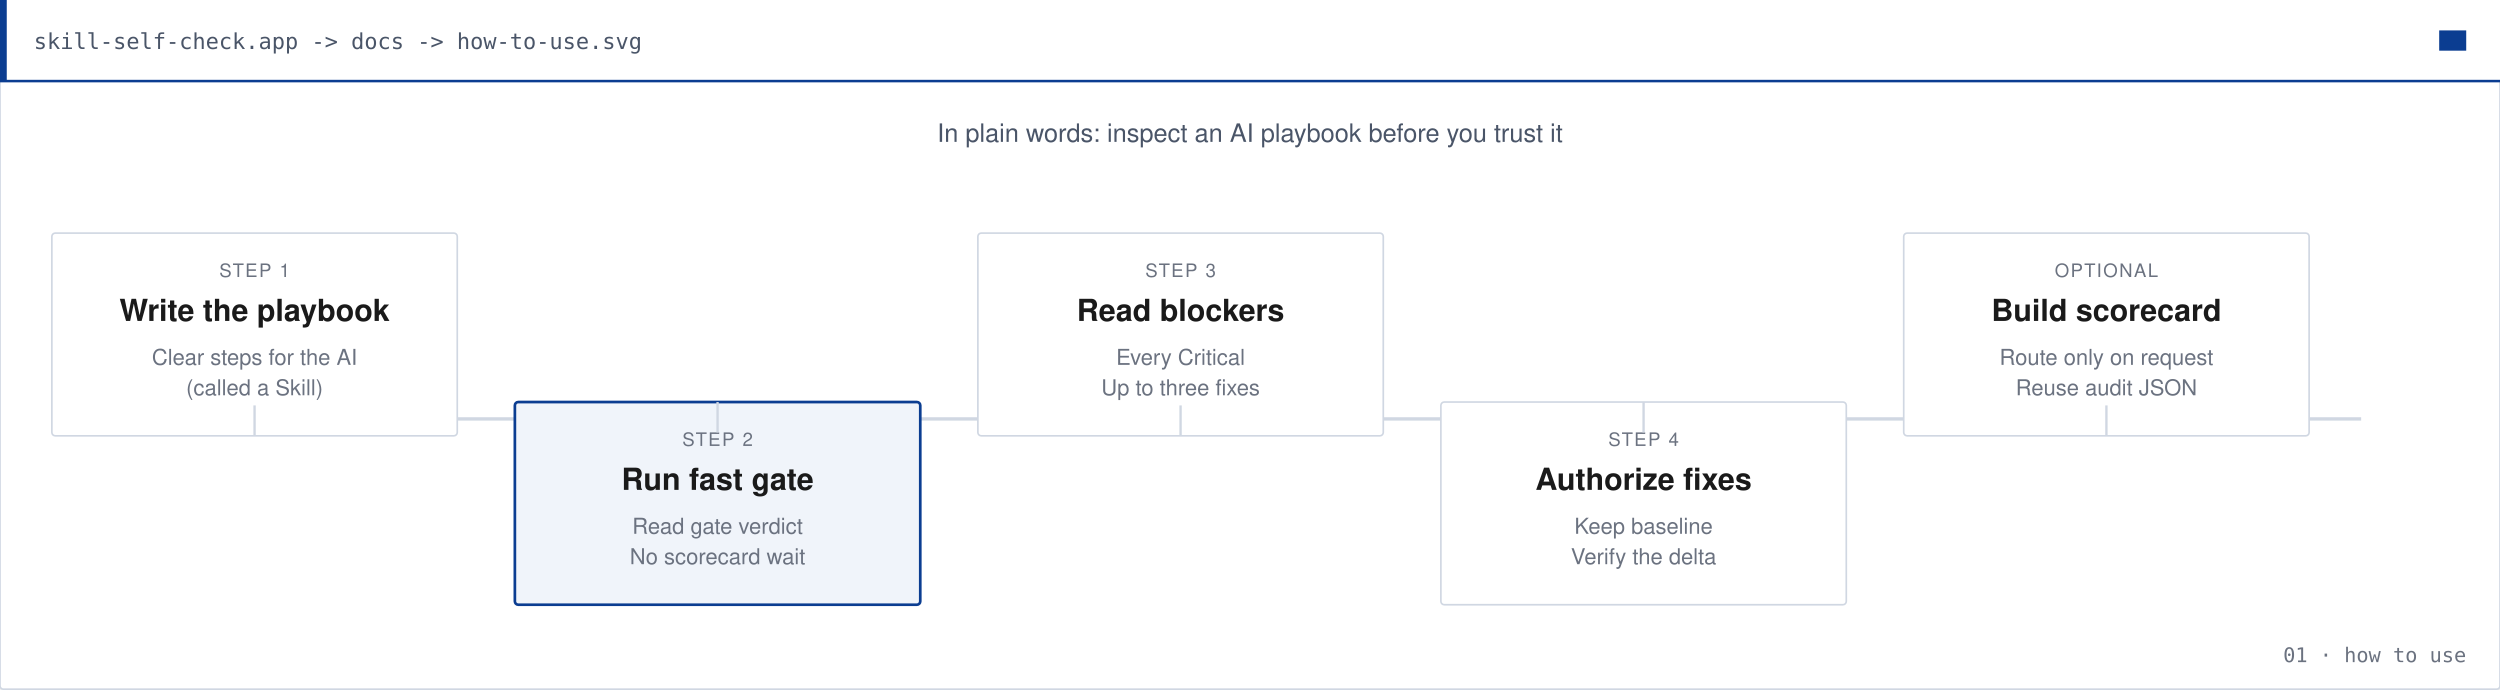
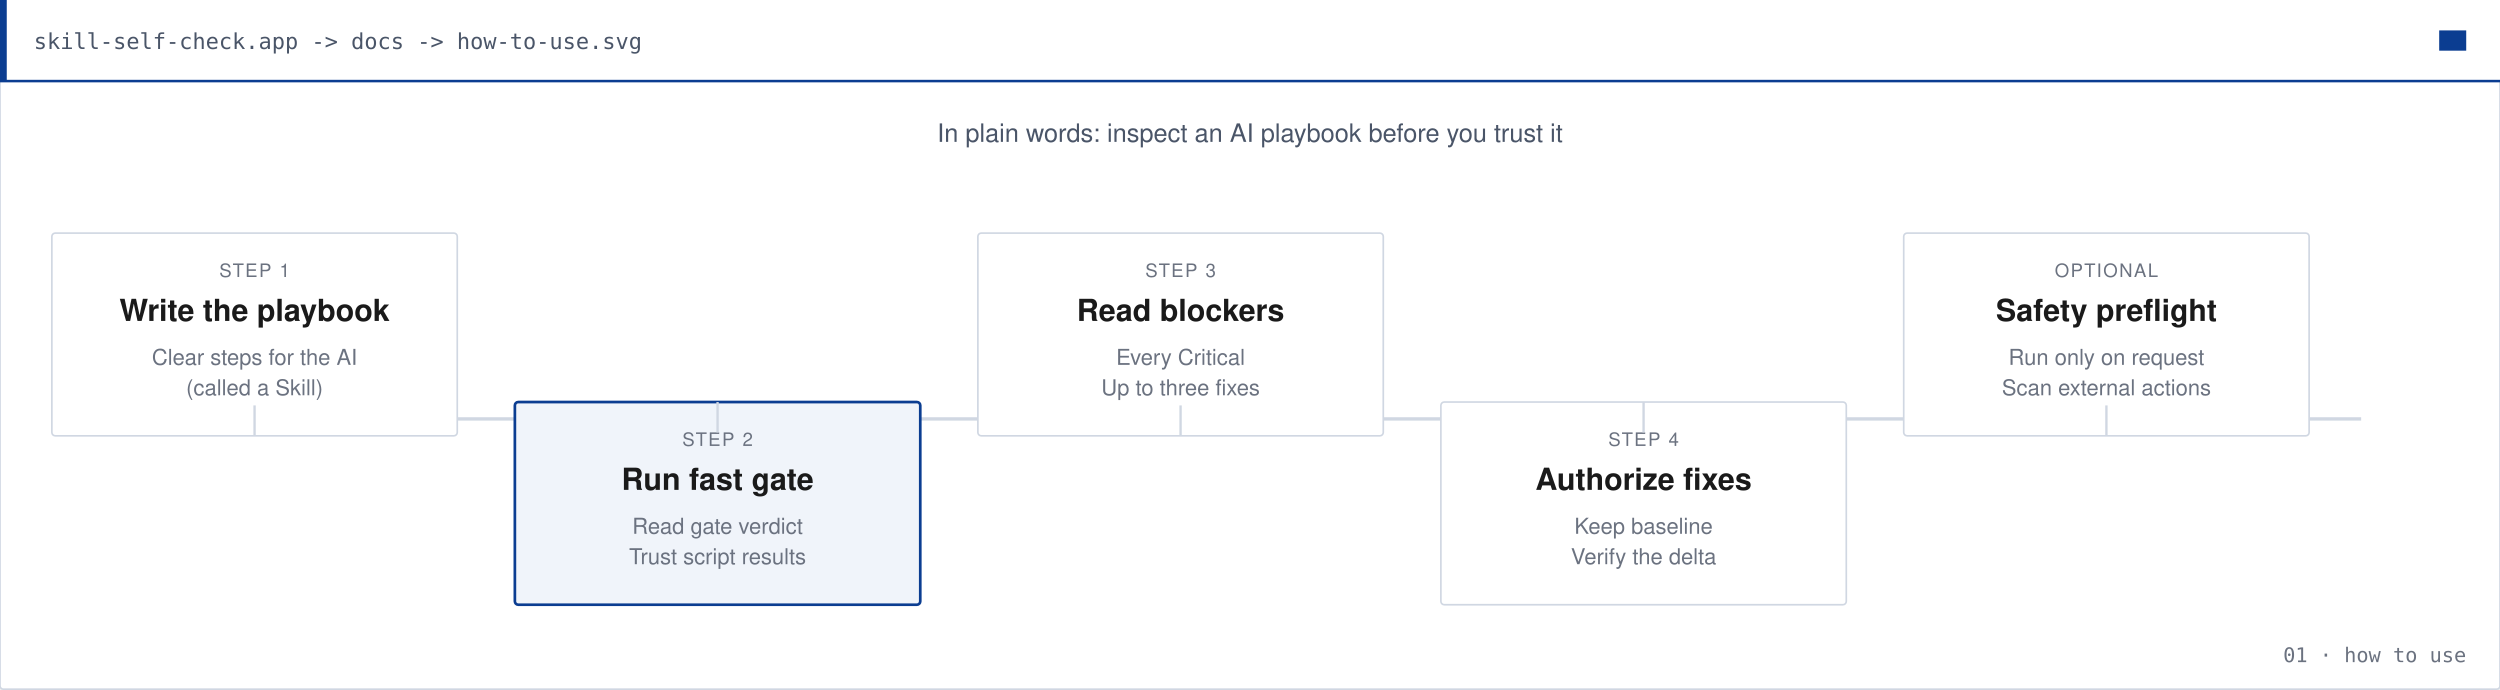
<svg xmlns="http://www.w3.org/2000/svg" viewBox="0 0 1480 408" width="1480" height="408" role="img" aria-label="skill-self-check.app -&gt; docs -&gt; how-to-use.svg">
  <defs>
    <style>
      .label { fill: #1A1A1A; font-family: "Helvetica Neue", Helvetica, Arial, "PingFang SC", "Microsoft YaHei", "Noto Sans SC", "Segoe UI", system-ui, sans-serif; font-weight: 600; }
      .label-sub { fill: #4A5568; font-family: "Helvetica Neue", Helvetica, Arial, "PingFang SC", "Microsoft YaHei", "Noto Sans SC", "Segoe UI", system-ui, sans-serif; font-weight: 400; }
      .label-tiny { fill: #6B7280; font-family: "Helvetica Neue", Helvetica, Arial, "PingFang SC", "Microsoft YaHei", "Noto Sans SC", "Segoe UI", system-ui, sans-serif; font-weight: 400; }
      .label-accent { fill: #0B3D91; font-family: "Helvetica Neue", Helvetica, Arial, "PingFang SC", "Microsoft YaHei", "Noto Sans SC", "Segoe UI", system-ui, sans-serif; font-weight: 600; }
      .mono { font-family: ui-monospace, SFMono-Regular, Menlo, Consolas, "Microsoft YaHei", monospace; }
    </style>
  </defs>
  <rect width="1480" height="408" rx="2" fill="#FFFFFF" stroke="#D0D7E2" stroke-width="1" />
  <rect x="0" y="0" width="1480" height="48" fill="#FFFFFF" />
  <rect x="0" y="0" width="4" height="48" fill="#0B3D91" />
  <line x1="0" y1="48" x2="1480" y2="48" stroke="#0B3D91" stroke-width="1.5" />
  <text x="20" y="29.0" fill="#4A5568" font-size="13" font-family="ui-monospace, SFMono-Regular, Menlo, Consolas, monospace">skill-self-check.app -&gt; docs -&gt; how-to-use.svg</text>
  <rect x="1444" y="18.0" width="16" height="12" fill="#0B3D91" />
  <g transform="translate(0, 48)">
    <text x="740.0" y="36" text-anchor="middle" class="label-sub" font-size="15">In plain words: inspect an AI playbook before you trust it</text>
    <line x1="150.7" y1="200" x2="1397.8" y2="200" stroke="#D0D7E2" stroke-width="2" />
    <circle cx="150.7" cy="200" r="8" fill="#0B3D91" />
    <rect x="30.7" y="90.0" width="240" height="120" rx="2" fill="#FFFFFF" stroke="#D0D7E2" stroke-width="1" />
    <text x="150.7" y="116.0" text-anchor="middle" class="label-tiny" font-size="11" letter-spacing="0.08em">STEP 1</text>
    <text x="150.7" y="142.0" text-anchor="middle" class="label" font-size="18">Write the playbook</text>
    <text x="150.7" y="168.0" text-anchor="middle" class="label-tiny" font-size="13">Clear steps for the AI</text>
    <text x="150.7" y="186.0" text-anchor="middle" class="label-tiny" font-size="13">(called a Skill)</text>
    <line x1="150.7" y1="192" x2="150.7" y2="210" stroke="#D0D7E2" stroke-width="1.4" />
    <circle cx="424.8" cy="200" r="8" fill="#0050B3" />
    <rect x="304.8" y="190.0" width="240" height="120" rx="2" fill="#F0F4FA" stroke="#0B3D91" stroke-width="1.6" />
    <text x="424.8" y="216.0" text-anchor="middle" class="label-tiny" font-size="11" letter-spacing="0.08em">STEP 2</text>
    <text x="424.8" y="242.0" text-anchor="middle" class="label" font-size="18">Run fast gate</text>
    <text x="424.8" y="268.0" text-anchor="middle" class="label-tiny" font-size="13">Read gate verdict</text>
-     <text x="424.8" y="286.0" text-anchor="middle" class="label-tiny" font-size="13">No scorecard wait</text>
+     <text x="424.8" y="286.0" text-anchor="middle" class="label-tiny" font-size="13">Trust script results</text>
    <line x1="424.8" y1="208" x2="424.8" y2="190" stroke="#D0D7E2" stroke-width="1.4" />
    <circle cx="698.9" cy="200" r="8" fill="#0B3D91" />
    <rect x="578.9" y="90.0" width="240" height="120" rx="2" fill="#FFFFFF" stroke="#D0D7E2" stroke-width="1" />
    <text x="698.9" y="116.0" text-anchor="middle" class="label-tiny" font-size="11" letter-spacing="0.08em">STEP 3</text>
    <text x="698.9" y="142.0" text-anchor="middle" class="label" font-size="18">Read blockers</text>
    <text x="698.9" y="168.0" text-anchor="middle" class="label-tiny" font-size="13">Every Critical</text>
    <text x="698.9" y="186.0" text-anchor="middle" class="label-tiny" font-size="13">Up to three fixes</text>
    <line x1="698.9" y1="192" x2="698.9" y2="210" stroke="#D0D7E2" stroke-width="1.4" />
    <circle cx="973.0" cy="200" r="8" fill="#0B3D91" />
    <rect x="853.0" y="190.0" width="240" height="120" rx="2" fill="#FFFFFF" stroke="#D0D7E2" stroke-width="1" />
    <text x="973.0" y="216.0" text-anchor="middle" class="label-tiny" font-size="11" letter-spacing="0.08em">STEP 4</text>
    <text x="973.0" y="242.0" text-anchor="middle" class="label" font-size="18">Authorize fixes</text>
    <text x="973.0" y="268.0" text-anchor="middle" class="label-tiny" font-size="13">Keep baseline</text>
    <text x="973.0" y="286.0" text-anchor="middle" class="label-tiny" font-size="13">Verify the delta</text>
    <line x1="973.0" y1="208" x2="973.0" y2="190" stroke="#D0D7E2" stroke-width="1.4" />
    <circle cx="1247.0" cy="200" r="8" fill="#0B3D91" />
    <rect x="1127.0" y="90.0" width="240" height="120" rx="2" fill="#FFFFFF" stroke="#D0D7E2" stroke-width="1" />
    <text x="1247.0" y="116.0" text-anchor="middle" class="label-tiny" font-size="11" letter-spacing="0.08em">OPTIONAL</text>
-     <text x="1247.0" y="142.0" text-anchor="middle" class="label" font-size="18">Build scorecard</text>
-     <text x="1247.0" y="168.0" text-anchor="middle" class="label-tiny" font-size="13">Route only on request</text>
-     <text x="1247.0" y="186.0" text-anchor="middle" class="label-tiny" font-size="13">Reuse audit JSON</text>
+     <text x="1247.0" y="142.0" text-anchor="middle" class="label" font-size="18">Safety preflight</text>
+     <text x="1247.0" y="168.0" text-anchor="middle" class="label-tiny" font-size="13">Run only on request</text>
+     <text x="1247.0" y="186.0" text-anchor="middle" class="label-tiny" font-size="13">Scan external actions</text>
    <line x1="1247.0" y1="192" x2="1247.0" y2="210" stroke="#D0D7E2" stroke-width="1.4" />
    <text x="1460" y="344" text-anchor="end" class="label-tiny mono">01 · how to use</text>
  </g>
</svg>
